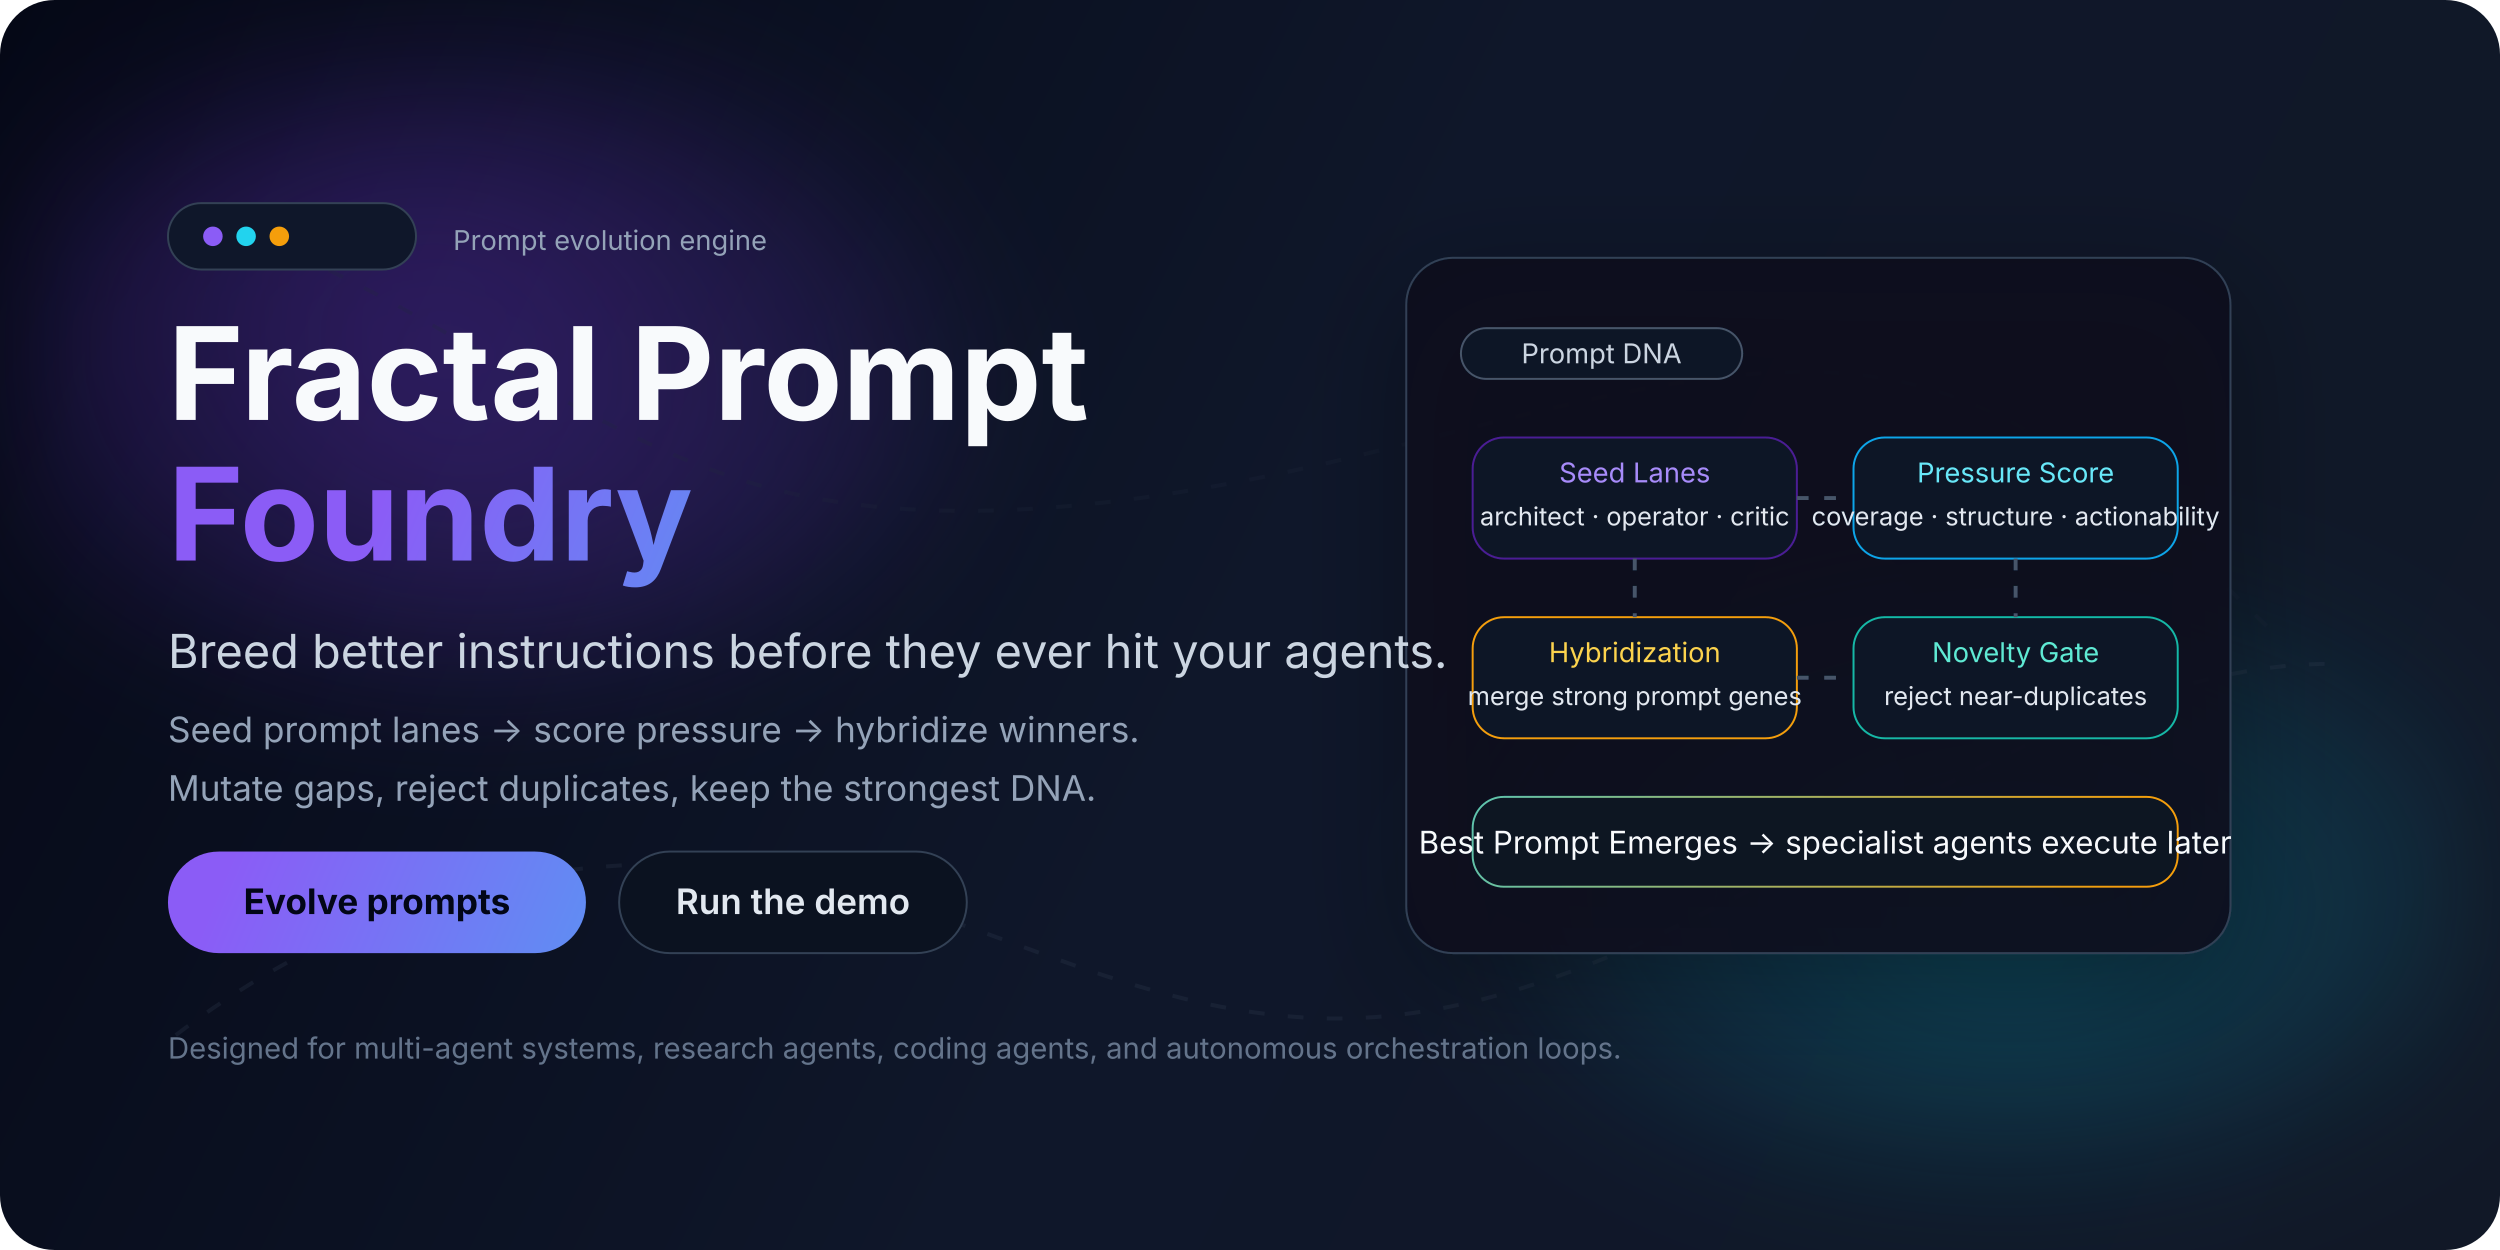
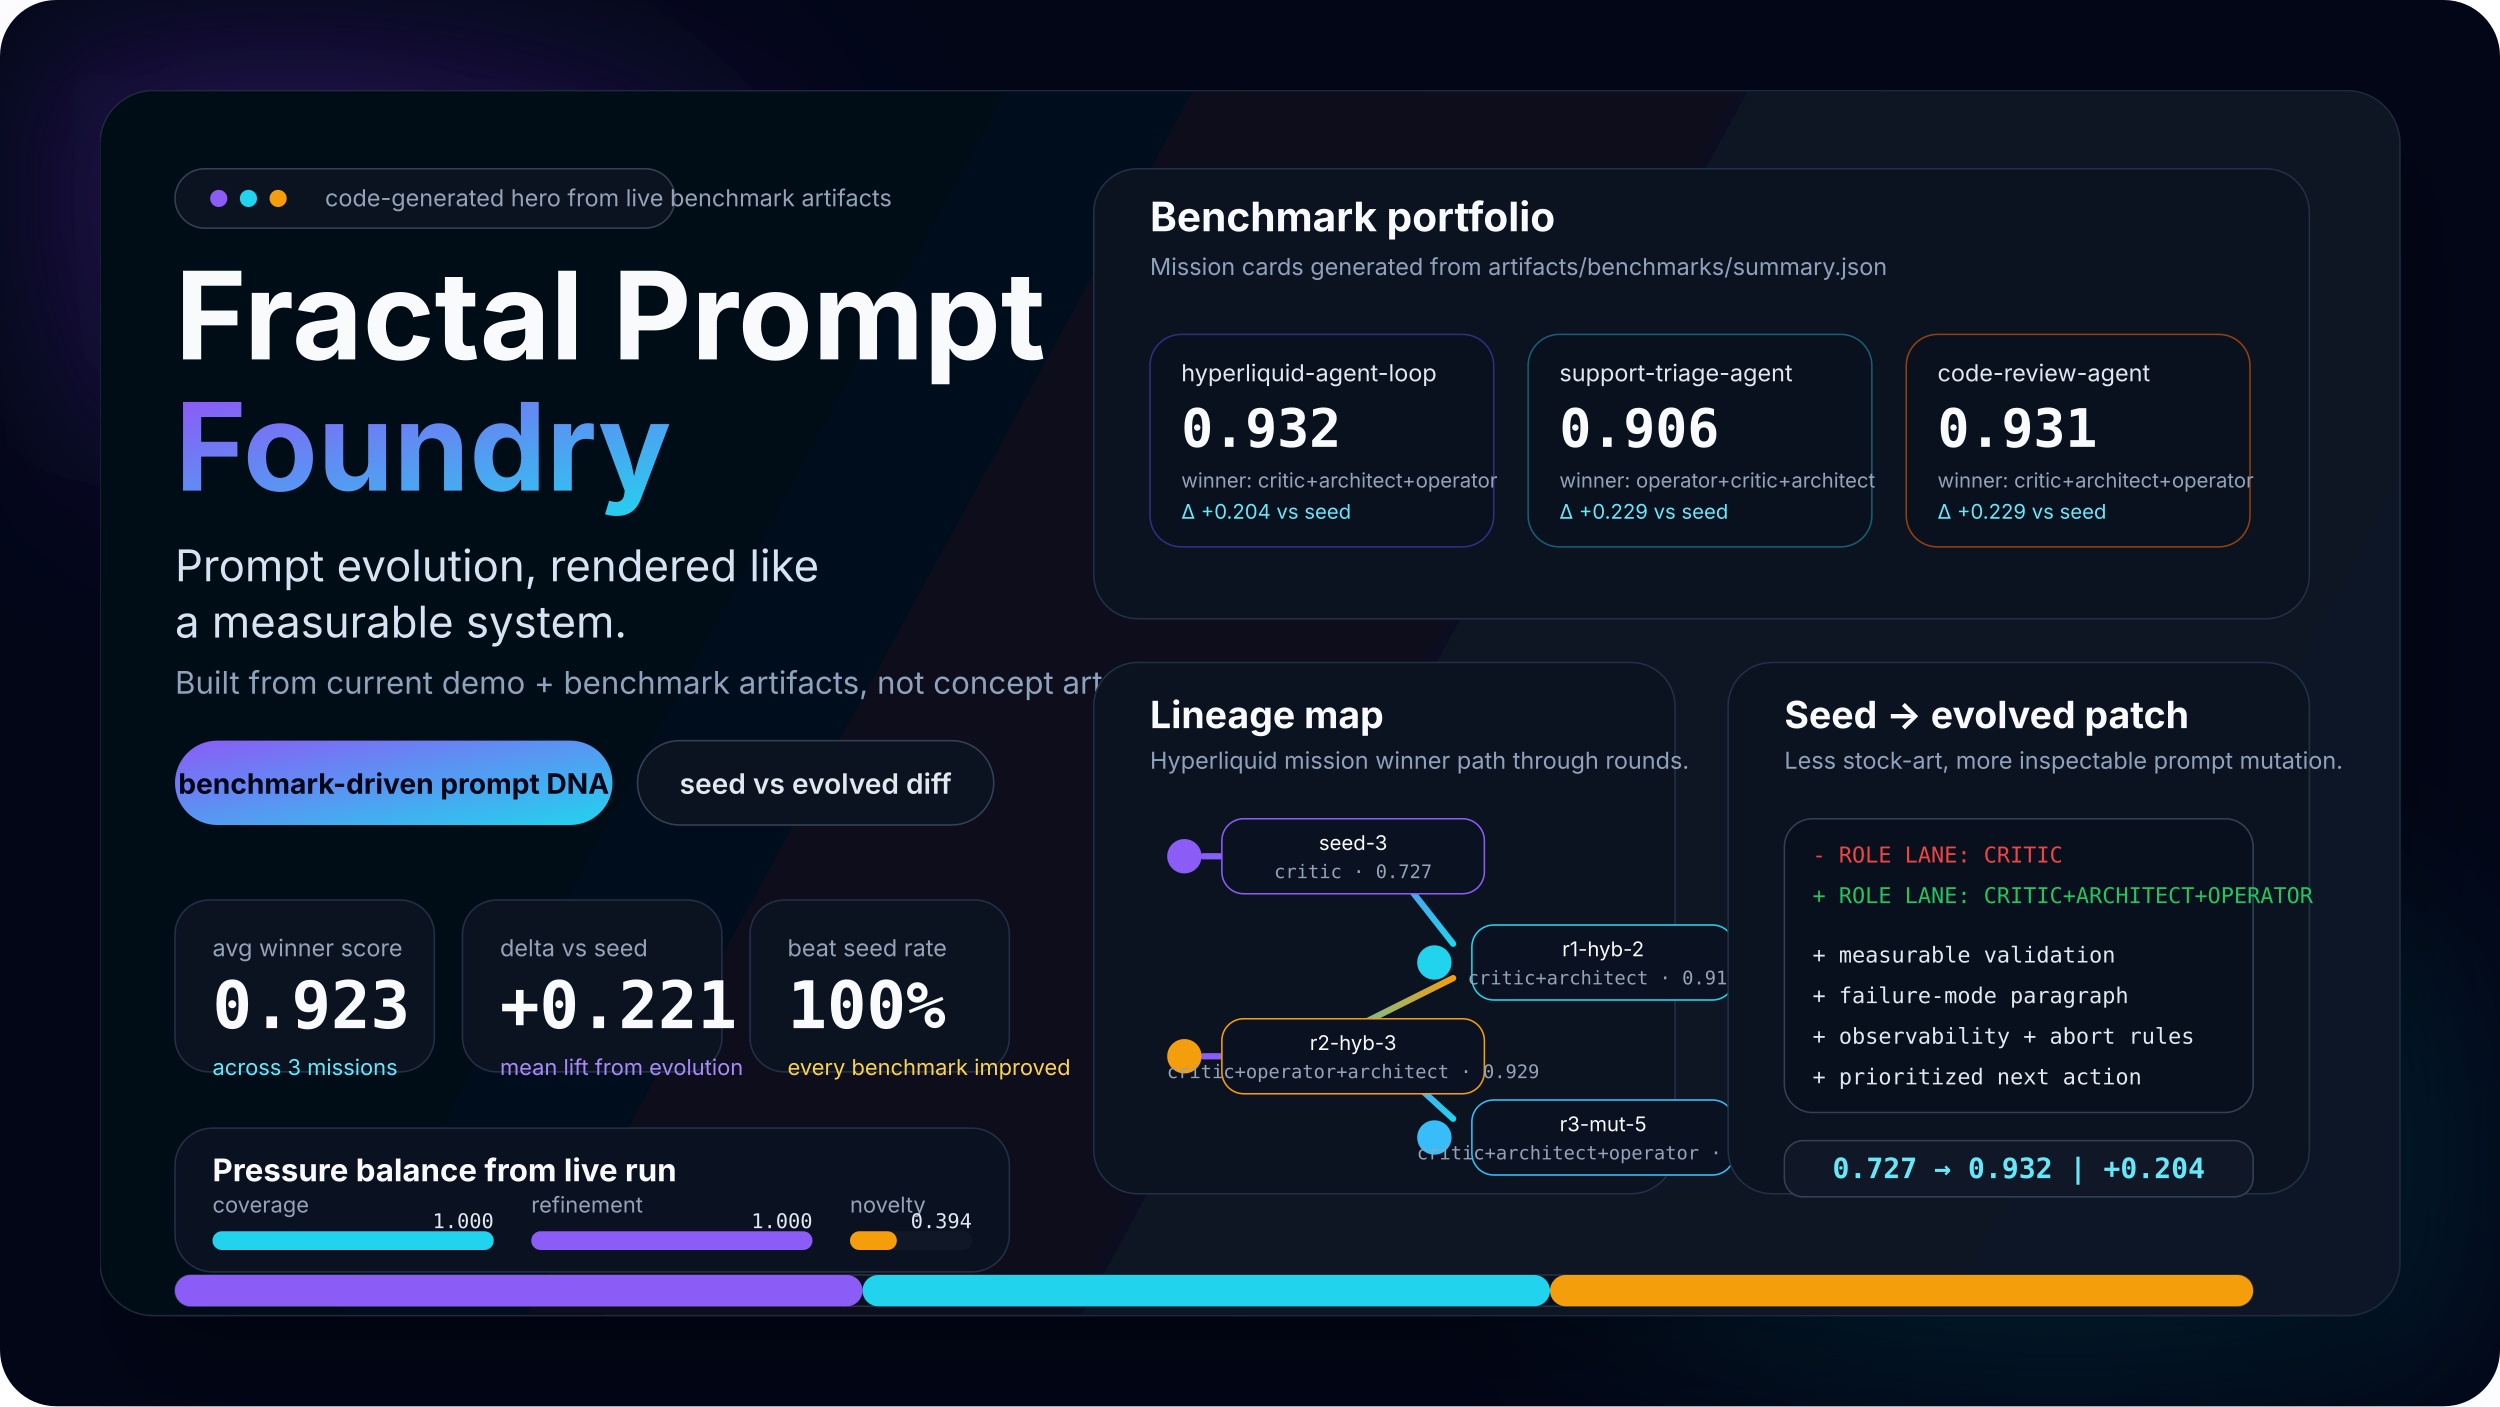
- <svg xmlns="http://www.w3.org/2000/svg" width="1280" height="640" viewBox="0 0 1280 640" fill="none">
+ <svg xmlns="http://www.w3.org/2000/svg" width="1600" height="900" viewBox="0 0 1600 900" fill="none">
  <defs>
-     <linearGradient id="bg" x1="0" y1="0" x2="1280" y2="640" gradientUnits="userSpaceOnUse">
-       <stop stop-color="#050816" />
-       <stop offset="0.5" stop-color="#0F172A" />
+     <linearGradient id="bg" x1="84" y1="58" x2="1524" y2="842" gradientUnits="userSpaceOnUse">
+       <stop stop-color="#030712" />
+       <stop offset="0.52" stop-color="#08111F" />
      <stop offset="1" stop-color="#111827" />
    </linearGradient>
-     <linearGradient id="accent" x1="241" y1="146" x2="1068" y2="492" gradientUnits="userSpaceOnUse">
+     <linearGradient id="purpleCyan" x1="0" y1="0" x2="1" y2="1">
      <stop stop-color="#8B5CF6" />
-       <stop offset="0.5" stop-color="#22D3EE" />
+       <stop offset="1" stop-color="#22D3EE" />
+     </linearGradient>
+     <linearGradient id="cyanGold" x1="0" y1="0" x2="1" y2="0">
+       <stop stop-color="#22D3EE" />
      <stop offset="1" stop-color="#F59E0B" />
    </linearGradient>
-     <radialGradient id="glowL" cx="0" cy="0" r="1" gradientUnits="userSpaceOnUse" gradientTransform="translate(230 180) rotate(23.8) scale(362.018 285.271)">
-       <stop stop-color="#7C3AED" stop-opacity="0.35" />
+     <radialGradient id="glowLeft" cx="0" cy="0" r="1" gradientUnits="userSpaceOnUse" gradientTransform="translate(220 150) rotate(22) scale(420 260)">
+       <stop stop-color="#7C3AED" stop-opacity="0.34" />
      <stop offset="1" stop-color="#7C3AED" stop-opacity="0" />
    </radialGradient>
-     <radialGradient id="glowR" cx="0" cy="0" r="1" gradientUnits="userSpaceOnUse" gradientTransform="translate(1030 470) rotate(180) scale(352 240)">
+     <radialGradient id="glowRight" cx="0" cy="0" r="1" gradientUnits="userSpaceOnUse" gradientTransform="translate(1320 740) rotate(180) scale(420 260)">
      <stop stop-color="#06B6D4" stop-opacity="0.28" />
      <stop offset="1" stop-color="#06B6D4" stop-opacity="0" />
    </radialGradient>
-     <filter id="blur" x="-80" y="-80" width="1440" height="800" filterUnits="userSpaceOnUse" color-interpolation-filters="sRGB">
-       <feGaussianBlur stdDeviation="40" />
+     <filter id="blur">
+       <feGaussianBlur stdDeviation="58" />
    </filter>
-     <filter id="softShadow" x="0" y="0" width="1280" height="640" filterUnits="userSpaceOnUse" color-interpolation-filters="sRGB">
-       <feDropShadow dx="0" dy="16" stdDeviation="30" flood-color="#000" flood-opacity="0.35" />
+     <filter id="shadow" x="0" y="0" width="1600" height="900">
+       <feDropShadow dx="0" dy="28" stdDeviation="40" flood-color="#000" flood-opacity="0.38" />
    </filter>
  </defs>
-   <rect width="1280" height="640" rx="28" fill="url(#bg)" />
+   <rect width="1600" height="900" rx="36" fill="#020617" />
  <g filter="url(#blur)">
-     <ellipse cx="240" cy="190" rx="250" ry="150" fill="url(#glowL)" />
-     <ellipse cx="1025" cy="450" rx="260" ry="140" fill="url(#glowR)" />
+     <ellipse cx="220" cy="150" rx="360" ry="180" fill="url(#glowLeft)" />
+     <ellipse cx="1320" cy="740" rx="360" ry="200" fill="url(#glowRight)" />
  </g>
-   <g opacity="0.25">
-     <path d="M90 530C192 452 307 431 402 448C497 465 571 515 668 521C767 527 860 476 962 420C1064 364 1135 338 1200 340" stroke="#334155" stroke-width="2" stroke-dasharray="8 12" />
-     <path d="M132 122C226 160 300 223 387 248C474 273 580 260 680 237C782 213 882 181 960 193C1036 204 1098 258 1168 328" stroke="#1E293B" stroke-width="2" stroke-dasharray="8 12" />
+   <g filter="url(#shadow)">
+     <rect x="64" y="58" width="1472" height="784" rx="34" fill="url(#bg)" stroke="#1E293B" />
  </g>
-   <g filter="url(#softShadow)">
-     <rect x="720" y="132" width="422" height="356" rx="24" fill="#071122" fill-opacity="0.86" stroke="#334155" />
-     <rect x="748" y="168" width="144" height="26" rx="13" fill="#111827" stroke="#475569" />
-     <text x="820" y="186" fill="#CBD5E1" font-size="14" text-anchor="middle" font-family="Inter,Segoe UI,Arial,sans-serif">Prompt DNA</text>
-     <rect x="754" y="224" width="166" height="62" rx="16" fill="#101827" stroke="#4C1D95" />
-     <text x="837" y="247" fill="#A78BFA" font-size="14" text-anchor="middle" font-family="Inter,Segoe UI,Arial,sans-serif">Seed Lanes</text>
-     <text x="837" y="269" fill="#E2E8F0" font-size="13" text-anchor="middle" font-family="Inter,Segoe UI,Arial,sans-serif">architect · operator · critic</text>
-     <rect x="949" y="224" width="166" height="62" rx="16" fill="#101827" stroke="#0EA5E9" />
-     <text x="1032" y="247" fill="#67E8F9" font-size="14" text-anchor="middle" font-family="Inter,Segoe UI,Arial,sans-serif">Pressure Score</text>
-     <text x="1032" y="269" fill="#E2E8F0" font-size="13" text-anchor="middle" font-family="Inter,Segoe UI,Arial,sans-serif">coverage · structure · actionability</text>
-     <rect x="754" y="316" width="166" height="62" rx="16" fill="#101827" stroke="#F59E0B" />
-     <text x="837" y="339" fill="#FCD34D" font-size="14" text-anchor="middle" font-family="Inter,Segoe UI,Arial,sans-serif">Hybridization</text>
-     <text x="837" y="361" fill="#E2E8F0" font-size="13" text-anchor="middle" font-family="Inter,Segoe UI,Arial,sans-serif">merge strong prompt genes</text>
-     <rect x="949" y="316" width="166" height="62" rx="16" fill="#101827" stroke="#14B8A6" />
-     <text x="1032" y="339" fill="#5EEAD4" font-size="14" text-anchor="middle" font-family="Inter,Segoe UI,Arial,sans-serif">Novelty Gate</text>
-     <text x="1032" y="361" fill="#E2E8F0" font-size="13" text-anchor="middle" font-family="Inter,Segoe UI,Arial,sans-serif">reject near-duplicates</text>
-     <rect x="754" y="408" width="361" height="46" rx="16" fill="#0B1322" stroke="url(#accent)" />
-     <text x="934.5" y="437" fill="#F8FAFC" font-size="16" text-anchor="middle" font-family="Inter,Segoe UI,Arial,sans-serif">Best Prompt Emerges → specialist agents execute later</text>
-     <path d="M920 255H948" stroke="#475569" stroke-width="2" stroke-dasharray="6 8" />
-     <path d="M920 347H948" stroke="#475569" stroke-width="2" stroke-dasharray="6 8" />
-     <path d="M837 286V316" stroke="#475569" stroke-width="2" stroke-dasharray="6 8" />
-     <path d="M1032 286V316" stroke="#475569" stroke-width="2" stroke-dasharray="6 8" />
+   <rect x="112" y="108" width="320" height="38" rx="19" fill="#0B1220" stroke="#334155" />
+   <circle cx="140" cy="127" r="5.5" fill="#8B5CF6" />
+   <circle cx="159" cy="127" r="5.5" fill="#22D3EE" />
+   <circle cx="178" cy="127" r="5.5" fill="#F59E0B" />
+   <text x="208" y="132" fill="#94A3B8" font-size="15" font-family="Inter,Segoe UI,Arial,sans-serif">code-generated hero from live benchmark artifacts</text>
+   <text x="112" y="230" fill="#F8FAFC" font-size="78" font-weight="700" font-family="Inter,Segoe UI,Arial,sans-serif">Fractal Prompt</text>
+   <text x="112" y="314" fill="url(#purpleCyan)" font-size="78" font-weight="700" font-family="Inter,Segoe UI,Arial,sans-serif">Foundry</text>
+   <text x="112" y="372" fill="#D6E3F2" font-size="28" font-family="Inter,Segoe UI,Arial,sans-serif">Prompt evolution, rendered like</text>
+   <text x="112" y="408" fill="#D6E3F2" font-size="28" font-family="Inter,Segoe UI,Arial,sans-serif">a measurable system.</text>
+   <text x="112" y="444" fill="#8FA2BC" font-size="20" font-family="Inter,Segoe UI,Arial,sans-serif">Built from current demo + benchmark artifacts, not concept art.</text>
+   <rect x="112" y="474" width="280" height="54" rx="27" fill="url(#purpleCyan)" />
+   <text x="252" y="508" text-anchor="middle" fill="#020617" font-size="18" font-weight="700" font-family="Inter,Segoe UI,Arial,sans-serif">benchmark-driven prompt DNA</text>
+   <rect x="408" y="474" width="228" height="54" rx="27" fill="#0B1220" stroke="#334155" />
+   <text x="522" y="508" text-anchor="middle" fill="#E2E8F0" font-size="18" font-weight="600" font-family="Inter,Segoe UI,Arial,sans-serif">seed vs evolved diff</text>
+   <g>
+     <rect x="112" y="576" width="166" height="110" rx="22" fill="#0B1220" stroke="#223046" />
+     <text x="136" y="612" fill="#94A3B8" font-size="15" font-family="Inter,Segoe UI,Arial,sans-serif">avg winner score</text>
+     <text x="136" y="658" fill="#F8FAFC" font-size="42" font-weight="700" font-family="JetBrains Mono,Consolas,monospace">0.923</text>
+     <text x="136" y="688" fill="#67E8F9" font-size="14" font-family="Inter,Segoe UI,Arial,sans-serif">across 3 missions</text>
+     <rect x="296" y="576" width="166" height="110" rx="22" fill="#0B1220" stroke="#223046" />
+     <text x="320" y="612" fill="#94A3B8" font-size="15" font-family="Inter,Segoe UI,Arial,sans-serif">delta vs seed</text>
+     <text x="320" y="658" fill="#F8FAFC" font-size="42" font-weight="700" font-family="JetBrains Mono,Consolas,monospace">+0.221</text>
+     <text x="320" y="688" fill="#A78BFA" font-size="14" font-family="Inter,Segoe UI,Arial,sans-serif">mean lift from evolution</text>
+     <rect x="480" y="576" width="166" height="110" rx="22" fill="#0B1220" stroke="#223046" />
+     <text x="504" y="612" fill="#94A3B8" font-size="15" font-family="Inter,Segoe UI,Arial,sans-serif">beat seed rate</text>
+     <text x="504" y="658" fill="#F8FAFC" font-size="42" font-weight="700" font-family="JetBrains Mono,Consolas,monospace">100%</text>
+     <text x="504" y="688" fill="#FCD34D" font-size="14" font-family="Inter,Segoe UI,Arial,sans-serif">every benchmark improved</text>
  </g>
-   <rect x="86" y="104" width="127" height="34" rx="17" fill="#0F172A" stroke="#334155" />
-   <circle cx="109" cy="121" r="5" fill="#8B5CF6" />
-   <circle cx="126" cy="121" r="5" fill="#22D3EE" />
-   <circle cx="143" cy="121" r="5" fill="#F59E0B" />
-   <text x="232" y="128" fill="#94A3B8" font-size="14" font-family="Inter,Segoe UI,Arial,sans-serif">Prompt evolution engine</text>
-   <text x="86" y="215" fill="#F8FAFC" font-size="66" font-weight="700" font-family="Inter,Segoe UI,Arial,sans-serif">Fractal Prompt</text>
-   <text x="86" y="287" fill="url(#accent)" font-size="66" font-weight="700" font-family="Inter,Segoe UI,Arial,sans-serif">Foundry</text>
-   <text x="86" y="342" fill="#CBD5E1" font-size="24" font-family="Inter,Segoe UI,Arial,sans-serif">Breed better instructions before they ever hit your agents.</text>
-   <text x="86" y="380" fill="#94A3B8" font-size="18" font-family="Inter,Segoe UI,Arial,sans-serif">Seed prompt lanes → score pressure → hybridize winners.</text>
-   <text x="86" y="410" fill="#94A3B8" font-size="18" font-family="Inter,Segoe UI,Arial,sans-serif">Mutate gaps, reject duplicates, keep the strongest DNA.</text>
-   <rect x="86" y="436" width="214" height="52" rx="26" fill="url(#accent)" />
-   <text x="193" y="468" fill="#020617" font-size="18" font-weight="700" text-anchor="middle" font-family="Inter,Segoe UI,Arial,sans-serif">Evolve prompts</text>
-   <rect x="317" y="436" width="178" height="52" rx="26" fill="#0B1220" stroke="#334155" />
-   <text x="406" y="468" fill="#E2E8F0" font-size="18" font-weight="600" text-anchor="middle" font-family="Inter,Segoe UI,Arial,sans-serif">Run the demo</text>
-   <text x="86" y="542" fill="#64748B" font-size="15" font-family="Inter,Segoe UI,Arial,sans-serif">Designed for multi-agent systems, research agents, coding agents, and autonomous orchestration loops.</text>
+   <rect x="112" y="722" width="534" height="92" rx="24" fill="#0A1120" stroke="#223046" />
+   <text x="136" y="756" fill="#F8FAFC" font-size="20" font-weight="700" font-family="Inter,Segoe UI,Arial,sans-serif">Pressure balance from live run</text>
+   <text x="136" y="776" fill="#94A3B8" font-size="14" font-family="Inter,Segoe UI,Arial,sans-serif">coverage</text>
+   <rect x="136" y="788" width="180" height="12" rx="6" fill="#101827" />
+   <rect x="136" y="788" width="180" height="12" rx="6" fill="#22D3EE" />
+   <text x="316" y="786" text-anchor="end" fill="#E2E8F0" font-size="13" font-family="JetBrains Mono,Consolas,monospace">1.000</text>
+   <text x="340" y="776" fill="#94A3B8" font-size="14" font-family="Inter,Segoe UI,Arial,sans-serif">refinement</text>
+   <rect x="340" y="788" width="180" height="12" rx="6" fill="#101827" />
+   <rect x="340" y="788" width="180" height="12" rx="6" fill="#8B5CF6" />
+   <text x="520" y="786" text-anchor="end" fill="#E2E8F0" font-size="13" font-family="JetBrains Mono,Consolas,monospace">1.000</text>
+   <text x="544" y="776" fill="#94A3B8" font-size="14" font-family="Inter,Segoe UI,Arial,sans-serif">novelty</text>
+   <rect x="544" y="788" width="78" height="12" rx="6" fill="#101827" />
+   <rect x="544" y="788" width="30" height="12" rx="6" fill="#F59E0B" />
+   <text x="622" y="786" text-anchor="end" fill="#E2E8F0" font-size="13" font-family="JetBrains Mono,Consolas,monospace">0.394</text>
+   <rect x="700" y="108" width="778" height="288" rx="28" fill="#0B1220" stroke="#223046" />
+   <text x="736" y="148" fill="#F8FAFC" font-size="26" font-weight="700" font-family="Inter,Segoe UI,Arial,sans-serif">Benchmark portfolio</text>
+   <text x="736" y="176" fill="#8FA2BC" font-size="15" font-family="Inter,Segoe UI,Arial,sans-serif">Mission cards generated from artifacts/benchmarks/summary.json</text>
+   <g>
+     <rect x="736" y="214" width="220" height="136" rx="20" fill="#09111F" stroke="#312E81" />
+     <text x="756" y="244" fill="#E2E8F0" font-size="15" font-family="Inter,Segoe UI,Arial,sans-serif">hyperliquid-agent-loop</text>
+     <text x="756" y="286" fill="#F8FAFC" font-size="34" font-weight="700" font-family="JetBrains Mono,Consolas,monospace">0.932</text>
+     <text x="756" y="312" fill="#94A3B8" font-size="13" font-family="Inter,Segoe UI,Arial,sans-serif">winner: critic+architect+operator</text>
+     <text x="756" y="332" fill="#67E8F9" font-size="13" font-family="Inter,Segoe UI,Arial,sans-serif">Δ +0.204 vs seed</text>
+   </g>
+   <g>
+     <rect x="978" y="214" width="220" height="136" rx="20" fill="#09111F" stroke="#155E75" />
+     <text x="998" y="244" fill="#E2E8F0" font-size="15" font-family="Inter,Segoe UI,Arial,sans-serif">support-triage-agent</text>
+     <text x="998" y="286" fill="#F8FAFC" font-size="34" font-weight="700" font-family="JetBrains Mono,Consolas,monospace">0.906</text>
+     <text x="998" y="312" fill="#94A3B8" font-size="13" font-family="Inter,Segoe UI,Arial,sans-serif">winner: operator+critic+architect</text>
+     <text x="998" y="332" fill="#67E8F9" font-size="13" font-family="Inter,Segoe UI,Arial,sans-serif">Δ +0.229 vs seed</text>
+   </g>
+   <g>
+     <rect x="1220" y="214" width="220" height="136" rx="20" fill="#09111F" stroke="#92400E" />
+     <text x="1240" y="244" fill="#E2E8F0" font-size="15" font-family="Inter,Segoe UI,Arial,sans-serif">code-review-agent</text>
+     <text x="1240" y="286" fill="#F8FAFC" font-size="34" font-weight="700" font-family="JetBrains Mono,Consolas,monospace">0.931</text>
+     <text x="1240" y="312" fill="#94A3B8" font-size="13" font-family="Inter,Segoe UI,Arial,sans-serif">winner: critic+architect+operator</text>
+     <text x="1240" y="332" fill="#67E8F9" font-size="13" font-family="Inter,Segoe UI,Arial,sans-serif">Δ +0.229 vs seed</text>
+   </g>
+   <rect x="700" y="424" width="372" height="340" rx="28" fill="#0B1220" stroke="#223046" />
+   <text x="736" y="466" fill="#F8FAFC" font-size="24" font-weight="700" font-family="Inter,Segoe UI,Arial,sans-serif">Lineage map</text>
+   <text x="736" y="492" fill="#8FA2BC" font-size="15" font-family="Inter,Segoe UI,Arial,sans-serif">Hyperliquid mission winner path through rounds.</text>
+   <path d="M770 548H886L930 604" stroke="url(#purpleCyan)" stroke-width="4" stroke-linecap="round" />
+   <path d="M930 626L830 676" stroke="url(#cyanGold)" stroke-width="4" stroke-linecap="round" />
+   <path d="M770 676H886L930 716" stroke="url(#purpleCyan)" stroke-width="4" stroke-linecap="round" />
+   <circle cx="758" cy="548" r="11" fill="#8B5CF6" />
+   <rect x="782" y="524" width="168" height="48" rx="14" fill="#0A1120" stroke="#8B5CF6" />
+   <text x="866" y="544" text-anchor="middle" fill="#F8FAFC" font-size="13" font-family="Inter,Segoe UI,Arial,sans-serif">seed-3</text>
+   <text x="866" y="562" text-anchor="middle" fill="#94A3B8" font-size="12" font-family="JetBrains Mono,Consolas,monospace">critic · 0.727</text>
+   <circle cx="918" cy="616" r="11" fill="#22D3EE" />
+   <rect x="942" y="592" width="168" height="48" rx="14" fill="#0A1120" stroke="#22D3EE" />
+   <text x="1026" y="612" text-anchor="middle" fill="#F8FAFC" font-size="13" font-family="Inter,Segoe UI,Arial,sans-serif">r1-hyb-2</text>
+   <text x="1026" y="630" text-anchor="middle" fill="#94A3B8" font-size="12" font-family="JetBrains Mono,Consolas,monospace">critic+architect · 0.911</text>
+   <circle cx="758" cy="676" r="11" fill="#F59E0B" />
+   <rect x="782" y="652" width="168" height="48" rx="14" fill="#0A1120" stroke="#F59E0B" />
+   <text x="866" y="672" text-anchor="middle" fill="#F8FAFC" font-size="13" font-family="Inter,Segoe UI,Arial,sans-serif">r2-hyb-3</text>
+   <text x="866" y="690" text-anchor="middle" fill="#94A3B8" font-size="12" font-family="JetBrains Mono,Consolas,monospace">critic+operator+architect · 0.929</text>
+   <circle cx="918" cy="728" r="11" fill="#38BDF8" />
+   <rect x="942" y="704" width="168" height="48" rx="14" fill="#0A1120" stroke="#38BDF8" />
+   <text x="1026" y="724" text-anchor="middle" fill="#F8FAFC" font-size="13" font-family="Inter,Segoe UI,Arial,sans-serif">r3-mut-5</text>
+   <text x="1026" y="742" text-anchor="middle" fill="#94A3B8" font-size="12" font-family="JetBrains Mono,Consolas,monospace">critic+architect+operator · 0.932</text>
+   <rect x="1106" y="424" width="372" height="340" rx="28" fill="#0B1220" stroke="#223046" />
+   <text x="1142" y="466" fill="#F8FAFC" font-size="24" font-weight="700" font-family="Inter,Segoe UI,Arial,sans-serif">Seed → evolved patch</text>
+   <text x="1142" y="492" fill="#8FA2BC" font-size="15" font-family="Inter,Segoe UI,Arial,sans-serif">Less stock-art, more inspectable prompt mutation.</text>
+   <rect x="1142" y="524" width="300" height="188" rx="18" fill="#07101C" stroke="#334155" />
+   <text x="1160" y="552" fill="#EF4444" font-size="14" font-family="JetBrains Mono,Consolas,monospace">- ROLE LANE: CRITIC</text>
+   <text x="1160" y="578" fill="#22C55E" font-size="14" font-family="JetBrains Mono,Consolas,monospace">+ ROLE LANE: CRITIC+ARCHITECT+OPERATOR</text>
+   <text x="1160" y="616" fill="#E2E8F0" font-size="14" font-family="JetBrains Mono,Consolas,monospace">+ measurable validation</text>
+   <text x="1160" y="642" fill="#E2E8F0" font-size="14" font-family="JetBrains Mono,Consolas,monospace">+ failure-mode paragraph</text>
+   <text x="1160" y="668" fill="#E2E8F0" font-size="14" font-family="JetBrains Mono,Consolas,monospace">+ observability + abort rules</text>
+   <text x="1160" y="694" fill="#E2E8F0" font-size="14" font-family="JetBrains Mono,Consolas,monospace">+ prioritized next action</text>
+   <rect x="1142" y="730" width="300" height="36" rx="12" fill="#101827" stroke="#334155" />
+   <text x="1292" y="754" text-anchor="middle" fill="#67E8F9" font-size="18" font-weight="700" font-family="JetBrains Mono,Consolas,monospace">0.727 → 0.932  |  +0.204</text>
+   <rect x="112" y="816" width="1330" height="20" rx="10" fill="#09111F" stroke="#243244" />
+   <rect x="112" y="816" width="440" height="20" rx="10" fill="#8B5CF6" />
+   <rect x="552" y="816" width="440" height="20" rx="10" fill="#22D3EE" />
+   <rect x="992" y="816" width="450" height="20" rx="10" fill="#F59E0B" />
</svg>
